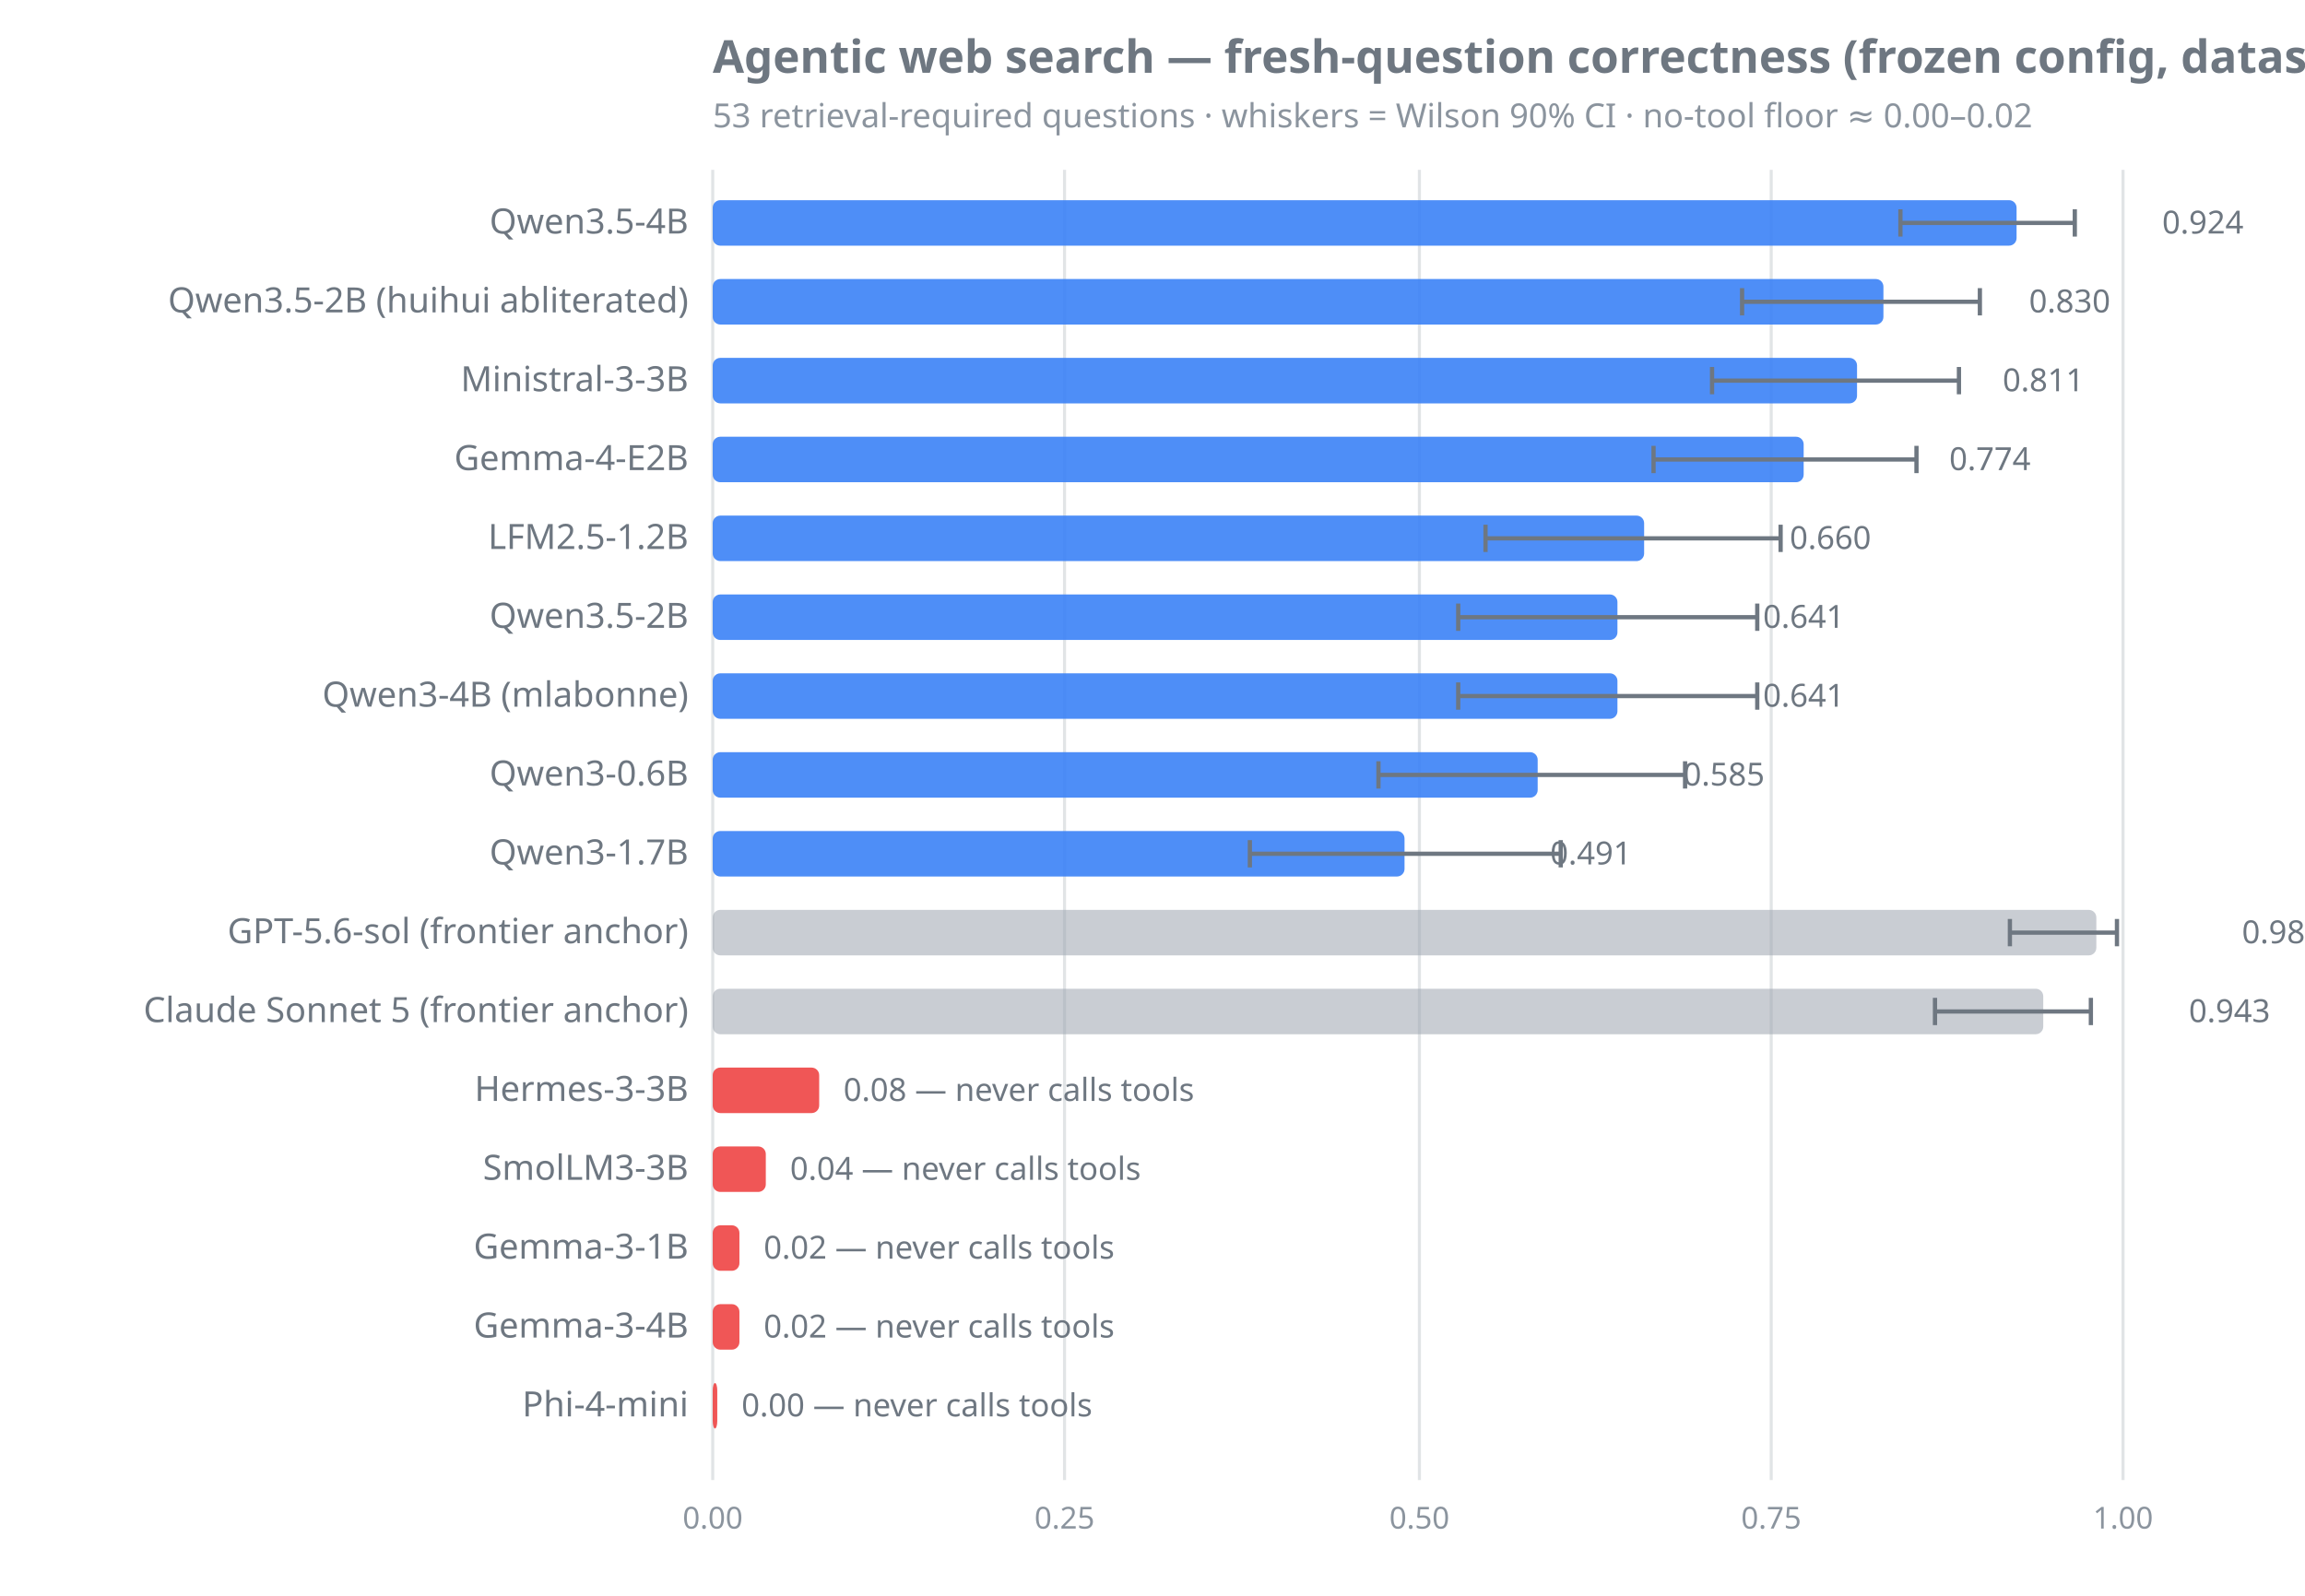
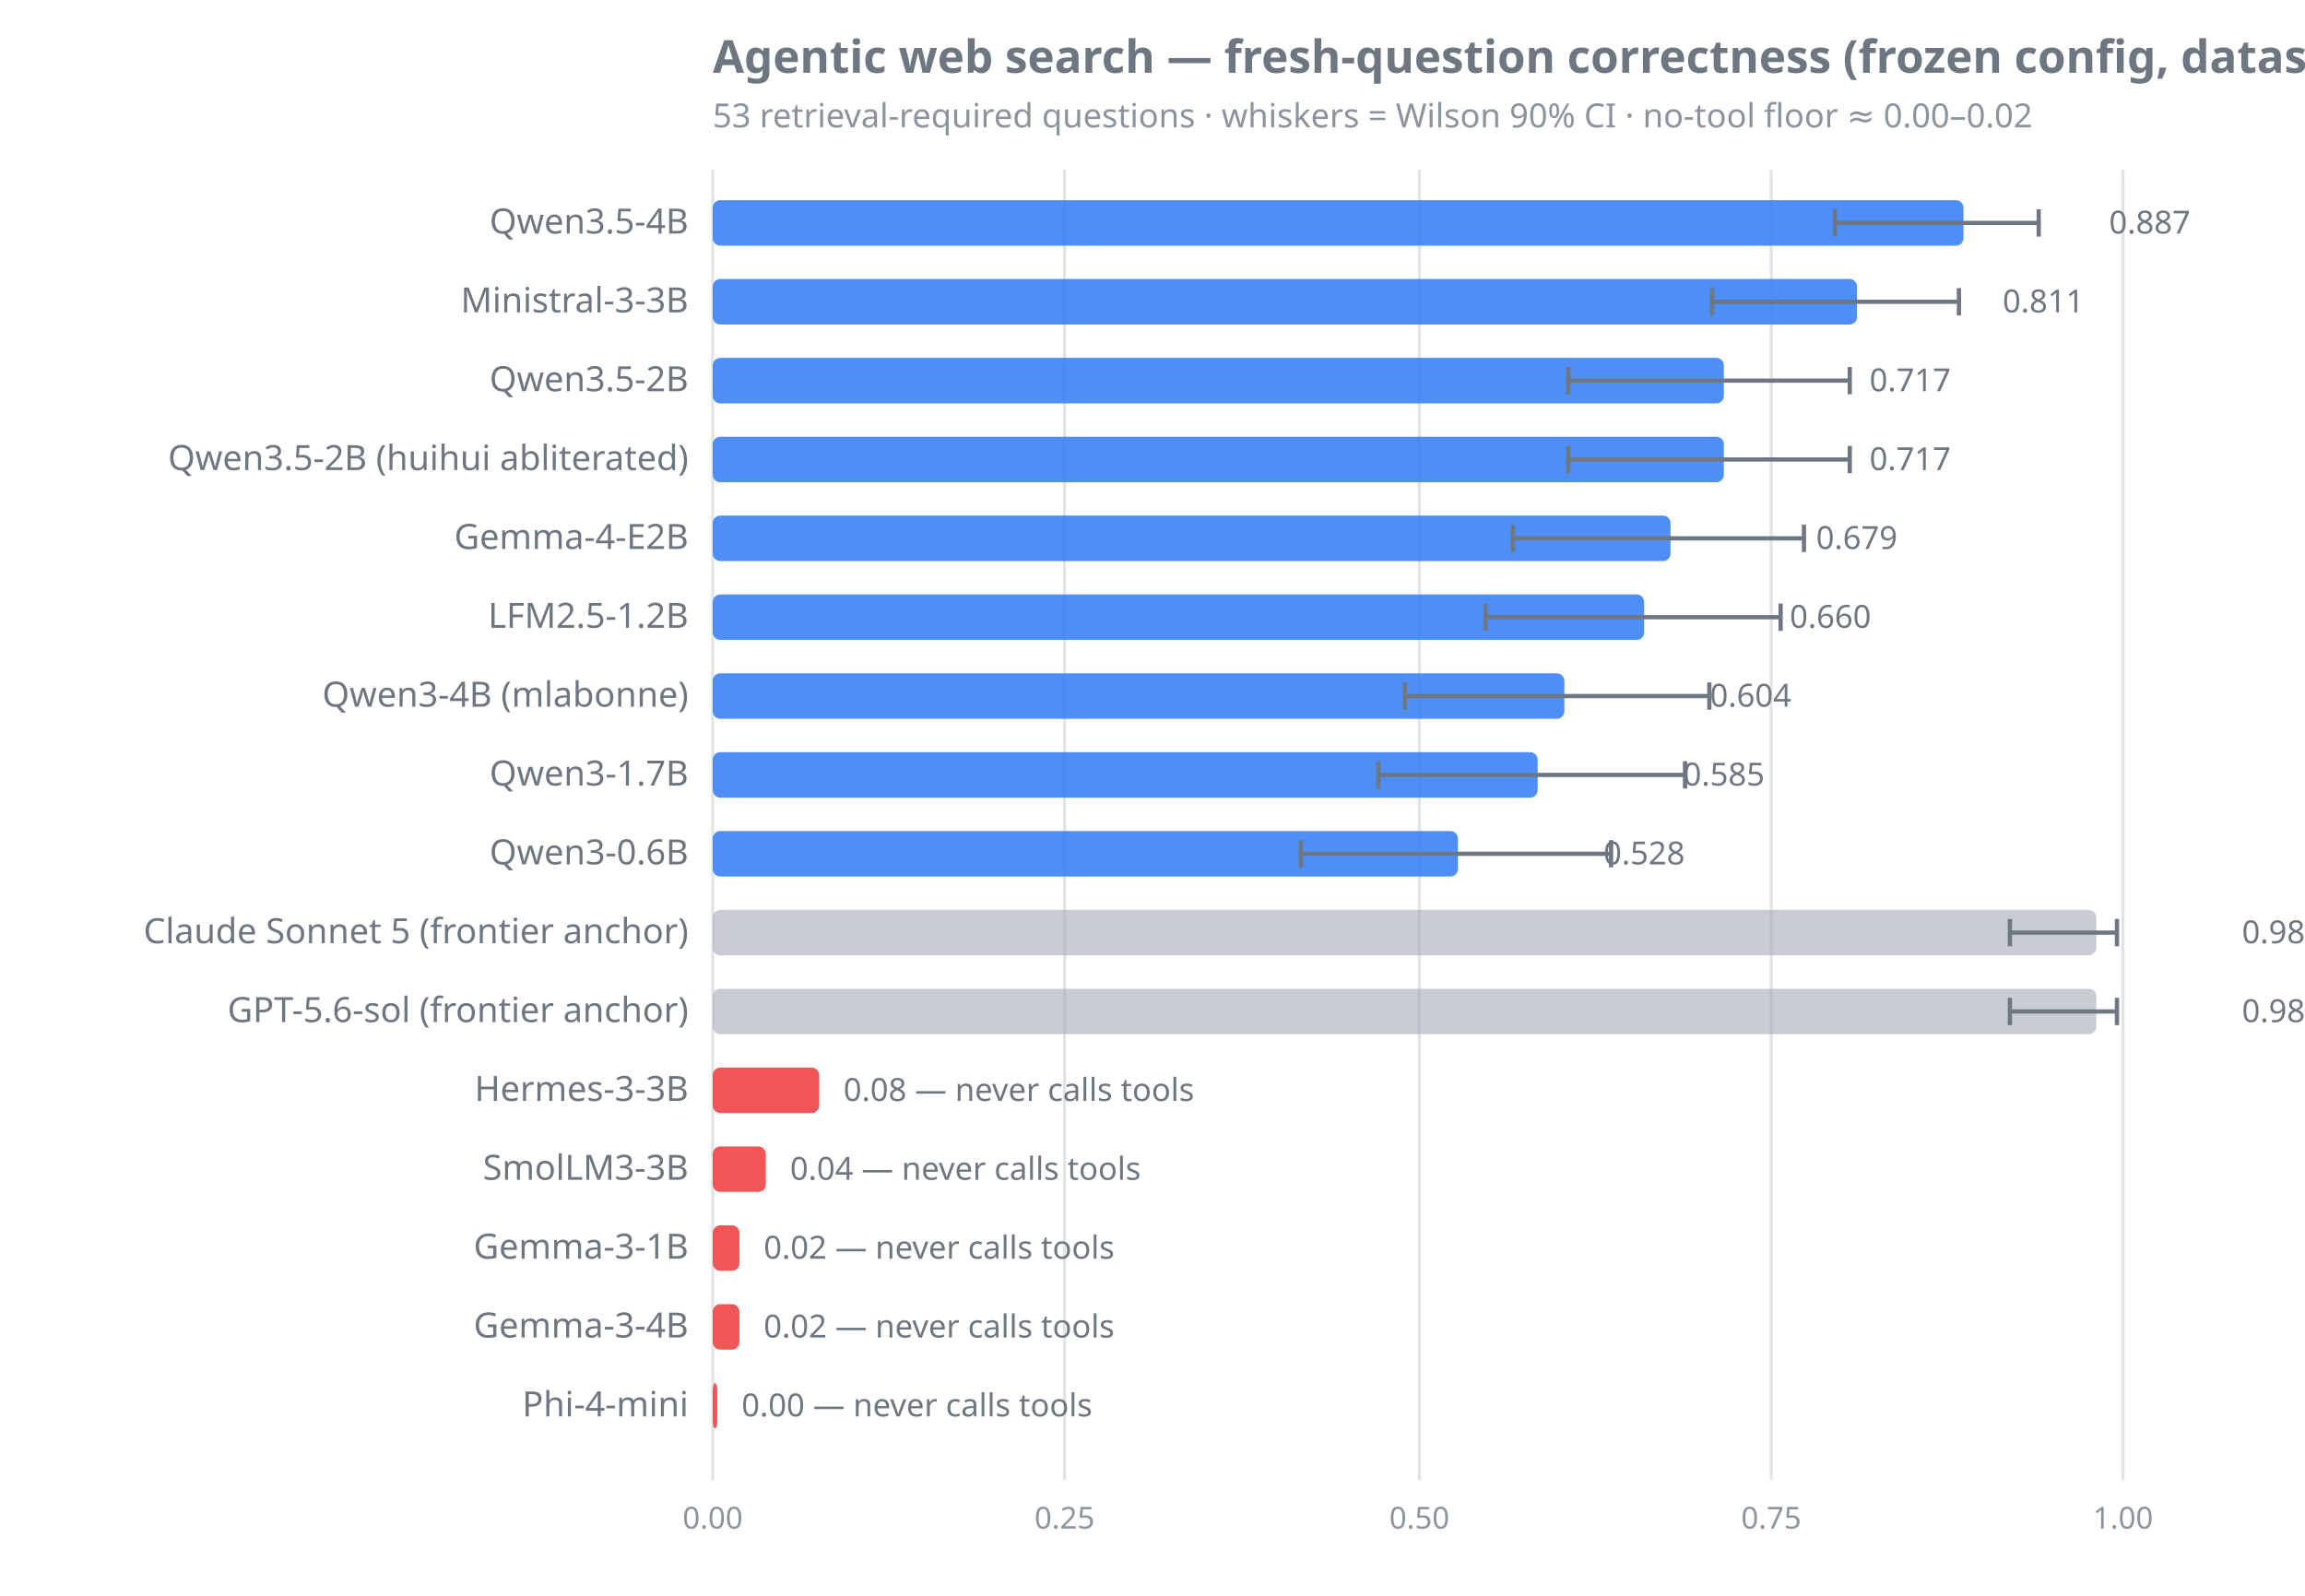
<svg xmlns="http://www.w3.org/2000/svg" width="760" height="526" font-family="ui-sans-serif,system-ui,sans-serif">
  <text x="235" y="24" font-size="15" font-weight="600" fill="#6e7781">Agentic web search — fresh-question correctness (frozen config, dataset v2)</text>
  <text x="235" y="42" font-size="11" fill="#8b949e">53 retrieval-required questions · whiskers = Wilson 90% CI · no-tool floor ≈ 0.00–0.02</text>
  <line x1="235" y1="56" x2="235" y2="488" stroke="#8b949e" stroke-opacity="0.25" stroke-width="1" />
  <text x="235" y="504" font-size="10" fill="#8b949e" text-anchor="middle">0.00</text>
  <line x1="351" y1="56" x2="351" y2="488" stroke="#8b949e" stroke-opacity="0.25" stroke-width="1" />
  <text x="351" y="504" font-size="10" fill="#8b949e" text-anchor="middle">0.25</text>
  <line x1="468" y1="56" x2="468" y2="488" stroke="#8b949e" stroke-opacity="0.25" stroke-width="1" />
  <text x="468" y="504" font-size="10" fill="#8b949e" text-anchor="middle">0.50</text>
  <line x1="584" y1="56" x2="584" y2="488" stroke="#8b949e" stroke-opacity="0.25" stroke-width="1" />
  <text x="584" y="504" font-size="10" fill="#8b949e" text-anchor="middle">0.75</text>
  <line x1="700" y1="56" x2="700" y2="488" stroke="#8b949e" stroke-opacity="0.25" stroke-width="1" />
  <text x="700" y="504" font-size="10" fill="#8b949e" text-anchor="middle">1.00</text>
  <text x="227" y="77" font-size="11.5" fill="#6e7781" text-anchor="end">Qwen3.5-4B</text>
-   <rect x="235" y="66" width="429.9" height="15" rx="2.5" fill="#3b82f6" fill-opacity="0.9" />
-   <line x1="626.6" y1="73.5" x2="684.1" y2="73.5" stroke="#6e7781" stroke-width="1.4" />
-   <line x1="626.6" y1="69" x2="626.6" y2="78" stroke="#6e7781" stroke-width="1.4" />
-   <line x1="684.1" y1="69" x2="684.1" y2="78" stroke="#6e7781" stroke-width="1.4" />
-   <text x="712.9" y="77" font-size="10.5" fill="#6e7781">0.924</text>
-   <text x="227" y="103" font-size="11.5" fill="#6e7781" text-anchor="end">Qwen3.5-2B (huihui abliterated)</text>
-   <rect x="235" y="92" width="386.0" height="15" rx="2.5" fill="#3b82f6" fill-opacity="0.9" />
-   <line x1="574.4" y1="99.5" x2="652.8" y2="99.5" stroke="#6e7781" stroke-width="1.4" />
-   <line x1="574.4" y1="95" x2="574.4" y2="104" stroke="#6e7781" stroke-width="1.4" />
-   <line x1="652.8" y1="95" x2="652.8" y2="104" stroke="#6e7781" stroke-width="1.4" />
-   <text x="669.0" y="103" font-size="10.5" fill="#6e7781">0.830</text>
-   <text x="227" y="129" font-size="11.5" fill="#6e7781" text-anchor="end">Ministral-3-3B</text>
-   <rect x="235" y="118" width="377.3" height="15" rx="2.5" fill="#3b82f6" fill-opacity="0.9" />
-   <line x1="564.5" y1="125.5" x2="645.9" y2="125.5" stroke="#6e7781" stroke-width="1.4" />
-   <line x1="564.5" y1="121" x2="564.5" y2="130" stroke="#6e7781" stroke-width="1.4" />
-   <line x1="645.9" y1="121" x2="645.9" y2="130" stroke="#6e7781" stroke-width="1.4" />
-   <text x="660.3" y="129" font-size="10.5" fill="#6e7781">0.811</text>
-   <text x="227" y="155" font-size="11.5" fill="#6e7781" text-anchor="end">Gemma-4-E2B</text>
-   <rect x="235" y="144" width="359.7" height="15" rx="2.5" fill="#3b82f6" fill-opacity="0.9" />
-   <line x1="545.2" y1="151.5" x2="631.9" y2="151.5" stroke="#6e7781" stroke-width="1.4" />
-   <line x1="545.2" y1="147" x2="545.2" y2="156" stroke="#6e7781" stroke-width="1.4" />
-   <line x1="631.9" y1="147" x2="631.9" y2="156" stroke="#6e7781" stroke-width="1.4" />
-   <text x="642.7" y="155" font-size="10.5" fill="#6e7781">0.774</text>
-   <text x="227" y="181" font-size="11.5" fill="#6e7781" text-anchor="end">LFM2.5-1.2B</text>
-   <rect x="235" y="170" width="307.1" height="15" rx="2.5" fill="#3b82f6" fill-opacity="0.9" />
-   <line x1="489.8" y1="177.5" x2="587.1" y2="177.5" stroke="#6e7781" stroke-width="1.4" />
-   <line x1="489.8" y1="173" x2="489.8" y2="182" stroke="#6e7781" stroke-width="1.4" />
-   <line x1="587.1" y1="173" x2="587.1" y2="182" stroke="#6e7781" stroke-width="1.4" />
-   <text x="590.1" y="181" font-size="10.5" fill="#6e7781">0.660</text>
-   <text x="227" y="207" font-size="11.5" fill="#6e7781" text-anchor="end">Qwen3.5-2B</text>
-   <rect x="235" y="196" width="298.3" height="15" rx="2.5" fill="#3b82f6" fill-opacity="0.9" />
-   <line x1="480.8" y1="203.5" x2="579.4" y2="203.5" stroke="#6e7781" stroke-width="1.4" />
-   <line x1="480.8" y1="199" x2="480.8" y2="208" stroke="#6e7781" stroke-width="1.4" />
-   <line x1="579.4" y1="199" x2="579.4" y2="208" stroke="#6e7781" stroke-width="1.4" />
-   <text x="581.3" y="207" font-size="10.5" fill="#6e7781">0.641</text>
+   <rect x="235" y="66" width="412.4" height="15" rx="2.5" fill="#3b82f6" fill-opacity="0.9" />
+   <line x1="605.0" y1="73.5" x2="672.2" y2="73.5" stroke="#6e7781" stroke-width="1.4" />
+   <line x1="605.0" y1="69" x2="605.0" y2="78" stroke="#6e7781" stroke-width="1.4" />
+   <line x1="672.2" y1="69" x2="672.2" y2="78" stroke="#6e7781" stroke-width="1.4" />
+   <text x="695.4" y="77" font-size="10.5" fill="#6e7781">0.887</text>
+   <text x="227" y="103" font-size="11.5" fill="#6e7781" text-anchor="end">Ministral-3-3B</text>
+   <rect x="235" y="92" width="377.3" height="15" rx="2.5" fill="#3b82f6" fill-opacity="0.9" />
+   <line x1="564.5" y1="99.5" x2="645.9" y2="99.5" stroke="#6e7781" stroke-width="1.4" />
+   <line x1="564.5" y1="95" x2="564.5" y2="104" stroke="#6e7781" stroke-width="1.4" />
+   <line x1="645.9" y1="95" x2="645.9" y2="104" stroke="#6e7781" stroke-width="1.4" />
+   <text x="660.3" y="103" font-size="10.5" fill="#6e7781">0.811</text>
+   <text x="227" y="129" font-size="11.5" fill="#6e7781" text-anchor="end">Qwen3.5-2B</text>
+   <rect x="235" y="118" width="333.4" height="15" rx="2.5" fill="#3b82f6" fill-opacity="0.9" />
+   <line x1="517.1" y1="125.5" x2="609.9" y2="125.5" stroke="#6e7781" stroke-width="1.4" />
+   <line x1="517.1" y1="121" x2="517.1" y2="130" stroke="#6e7781" stroke-width="1.4" />
+   <line x1="609.9" y1="121" x2="609.9" y2="130" stroke="#6e7781" stroke-width="1.4" />
+   <text x="616.4" y="129" font-size="10.5" fill="#6e7781">0.717</text>
+   <text x="227" y="155" font-size="11.5" fill="#6e7781" text-anchor="end">Qwen3.5-2B (huihui abliterated)</text>
+   <rect x="235" y="144" width="333.4" height="15" rx="2.5" fill="#3b82f6" fill-opacity="0.9" />
+   <line x1="517.1" y1="151.5" x2="609.9" y2="151.5" stroke="#6e7781" stroke-width="1.4" />
+   <line x1="517.1" y1="147" x2="517.1" y2="156" stroke="#6e7781" stroke-width="1.4" />
+   <line x1="609.9" y1="147" x2="609.9" y2="156" stroke="#6e7781" stroke-width="1.4" />
+   <text x="616.4" y="155" font-size="10.5" fill="#6e7781">0.717</text>
+   <text x="227" y="181" font-size="11.5" fill="#6e7781" text-anchor="end">Gemma-4-E2B</text>
+   <rect x="235" y="170" width="315.8" height="15" rx="2.5" fill="#3b82f6" fill-opacity="0.9" />
+   <line x1="498.8" y1="177.5" x2="594.8" y2="177.5" stroke="#6e7781" stroke-width="1.4" />
+   <line x1="498.8" y1="173" x2="498.8" y2="182" stroke="#6e7781" stroke-width="1.4" />
+   <line x1="594.8" y1="173" x2="594.8" y2="182" stroke="#6e7781" stroke-width="1.4" />
+   <text x="598.8" y="181" font-size="10.5" fill="#6e7781">0.679</text>
+   <text x="227" y="207" font-size="11.5" fill="#6e7781" text-anchor="end">LFM2.5-1.2B</text>
+   <rect x="235" y="196" width="307.1" height="15" rx="2.5" fill="#3b82f6" fill-opacity="0.9" />
+   <line x1="489.8" y1="203.5" x2="587.1" y2="203.5" stroke="#6e7781" stroke-width="1.4" />
+   <line x1="489.8" y1="199" x2="489.8" y2="208" stroke="#6e7781" stroke-width="1.4" />
+   <line x1="587.1" y1="199" x2="587.1" y2="208" stroke="#6e7781" stroke-width="1.4" />
+   <text x="590.1" y="207" font-size="10.5" fill="#6e7781">0.660</text>
  <text x="227" y="233" font-size="11.5" fill="#6e7781" text-anchor="end">Qwen3-4B (mlabonne)</text>
-   <rect x="235" y="222" width="298.3" height="15" rx="2.5" fill="#3b82f6" fill-opacity="0.9" />
-   <line x1="480.8" y1="229.5" x2="579.4" y2="229.5" stroke="#6e7781" stroke-width="1.4" />
-   <line x1="480.8" y1="225" x2="480.8" y2="234" stroke="#6e7781" stroke-width="1.4" />
-   <line x1="579.4" y1="225" x2="579.4" y2="234" stroke="#6e7781" stroke-width="1.4" />
-   <text x="581.3" y="233" font-size="10.5" fill="#6e7781">0.641</text>
-   <text x="227" y="259" font-size="11.5" fill="#6e7781" text-anchor="end">Qwen3-0.6B</text>
+   <rect x="235" y="222" width="280.8" height="15" rx="2.5" fill="#3b82f6" fill-opacity="0.9" />
+   <line x1="463.2" y1="229.5" x2="563.6" y2="229.5" stroke="#6e7781" stroke-width="1.4" />
+   <line x1="463.2" y1="225" x2="463.2" y2="234" stroke="#6e7781" stroke-width="1.4" />
+   <line x1="563.6" y1="225" x2="563.6" y2="234" stroke="#6e7781" stroke-width="1.4" />
+   <text x="563.8" y="233" font-size="10.5" fill="#6e7781">0.604</text>
+   <text x="227" y="259" font-size="11.5" fill="#6e7781" text-anchor="end">Qwen3-1.7B</text>
  <rect x="235" y="248" width="272.0" height="15" rx="2.5" fill="#3b82f6" fill-opacity="0.9" />
  <line x1="454.5" y1="255.5" x2="555.6" y2="255.5" stroke="#6e7781" stroke-width="1.4" />
  <line x1="454.5" y1="251" x2="454.5" y2="260" stroke="#6e7781" stroke-width="1.4" />
  <line x1="555.6" y1="251" x2="555.6" y2="260" stroke="#6e7781" stroke-width="1.4" />
  <text x="555.0" y="259" font-size="10.5" fill="#6e7781">0.585</text>
-   <text x="227" y="285" font-size="11.5" fill="#6e7781" text-anchor="end">Qwen3-1.7B</text>
-   <rect x="235" y="274" width="228.1" height="15" rx="2.5" fill="#3b82f6" fill-opacity="0.9" />
-   <line x1="412.1" y1="281.5" x2="514.6" y2="281.5" stroke="#6e7781" stroke-width="1.4" />
-   <line x1="412.1" y1="277" x2="412.1" y2="286" stroke="#6e7781" stroke-width="1.4" />
-   <line x1="514.6" y1="277" x2="514.6" y2="286" stroke="#6e7781" stroke-width="1.4" />
-   <text x="511.1" y="285" font-size="10.5" fill="#6e7781">0.491</text>
-   <text x="227" y="311" font-size="11.5" fill="#6e7781" text-anchor="end">GPT-5.6-sol (frontier anchor)</text>
+   <text x="227" y="285" font-size="11.5" fill="#6e7781" text-anchor="end">Qwen3-0.6B</text>
+   <rect x="235" y="274" width="245.7" height="15" rx="2.5" fill="#3b82f6" fill-opacity="0.9" />
+   <line x1="428.9" y1="281.5" x2="531.2" y2="281.5" stroke="#6e7781" stroke-width="1.4" />
+   <line x1="428.9" y1="277" x2="428.9" y2="286" stroke="#6e7781" stroke-width="1.4" />
+   <line x1="531.2" y1="277" x2="531.2" y2="286" stroke="#6e7781" stroke-width="1.4" />
+   <text x="528.7" y="285" font-size="10.5" fill="#6e7781">0.528</text>
+   <text x="227" y="311" font-size="11.5" fill="#6e7781" text-anchor="end">Claude Sonnet 5 (frontier anchor)</text>
  <rect x="235" y="300" width="456.2" height="15" rx="2.5" fill="#9ca3af" fill-opacity="0.55" />
  <line x1="662.7" y1="307.5" x2="698.0" y2="307.5" stroke="#6e7781" stroke-width="1.4" />
  <line x1="662.7" y1="303" x2="662.7" y2="312" stroke="#6e7781" stroke-width="1.4" />
  <line x1="698.0" y1="303" x2="698.0" y2="312" stroke="#6e7781" stroke-width="1.4" />
  <text x="739.2" y="311" font-size="10.5" fill="#6e7781">0.981</text>
-   <text x="227" y="337" font-size="11.5" fill="#6e7781" text-anchor="end">Claude Sonnet 5 (frontier anchor)</text>
-   <rect x="235" y="326" width="438.7" height="15" rx="2.5" fill="#9ca3af" fill-opacity="0.55" />
-   <line x1="638.0" y1="333.5" x2="689.4" y2="333.5" stroke="#6e7781" stroke-width="1.4" />
-   <line x1="638.0" y1="329" x2="638.0" y2="338" stroke="#6e7781" stroke-width="1.4" />
-   <line x1="689.4" y1="329" x2="689.4" y2="338" stroke="#6e7781" stroke-width="1.4" />
-   <text x="721.7" y="337" font-size="10.5" fill="#6e7781">0.943</text>
+   <text x="227" y="337" font-size="11.5" fill="#6e7781" text-anchor="end">GPT-5.6-sol (frontier anchor)</text>
+   <rect x="235" y="326" width="456.2" height="15" rx="2.5" fill="#9ca3af" fill-opacity="0.55" />
+   <line x1="662.7" y1="333.5" x2="698.0" y2="333.5" stroke="#6e7781" stroke-width="1.4" />
+   <line x1="662.7" y1="329" x2="662.7" y2="338" stroke="#6e7781" stroke-width="1.4" />
+   <line x1="698.0" y1="329" x2="698.0" y2="338" stroke="#6e7781" stroke-width="1.4" />
+   <text x="739.2" y="337" font-size="10.5" fill="#6e7781">0.981</text>
  <text x="227" y="363" font-size="11.5" fill="#6e7781" text-anchor="end">Hermes-3-3B</text>
  <rect x="235" y="352" width="35.1" height="15" rx="2.5" fill="#ef4444" fill-opacity="0.9" />
  <text x="278.1" y="363" font-size="10.5" fill="#6e7781">0.08 — never calls tools</text>
  <text x="227" y="389" font-size="11.5" fill="#6e7781" text-anchor="end">SmolLM3-3B</text>
  <rect x="235" y="378" width="17.5" height="15" rx="2.5" fill="#ef4444" fill-opacity="0.9" />
  <text x="260.5" y="389" font-size="10.5" fill="#6e7781">0.04 — never calls tools</text>
  <text x="227" y="415" font-size="11.5" fill="#6e7781" text-anchor="end">Gemma-3-1B</text>
  <rect x="235" y="404" width="8.8" height="15" rx="2.5" fill="#ef4444" fill-opacity="0.9" />
  <text x="251.8" y="415" font-size="10.5" fill="#6e7781">0.02 — never calls tools</text>
  <text x="227" y="441" font-size="11.5" fill="#6e7781" text-anchor="end">Gemma-3-4B</text>
  <rect x="235" y="430" width="8.8" height="15" rx="2.5" fill="#ef4444" fill-opacity="0.9" />
  <text x="251.8" y="441" font-size="10.5" fill="#6e7781">0.02 — never calls tools</text>
  <text x="227" y="467" font-size="11.5" fill="#6e7781" text-anchor="end">Phi-4-mini</text>
  <rect x="235" y="456" width="1.5" height="15" rx="2.5" fill="#ef4444" fill-opacity="0.9" />
  <text x="244.5" y="467" font-size="10.5" fill="#6e7781">0.00 — never calls tools</text>
</svg>
